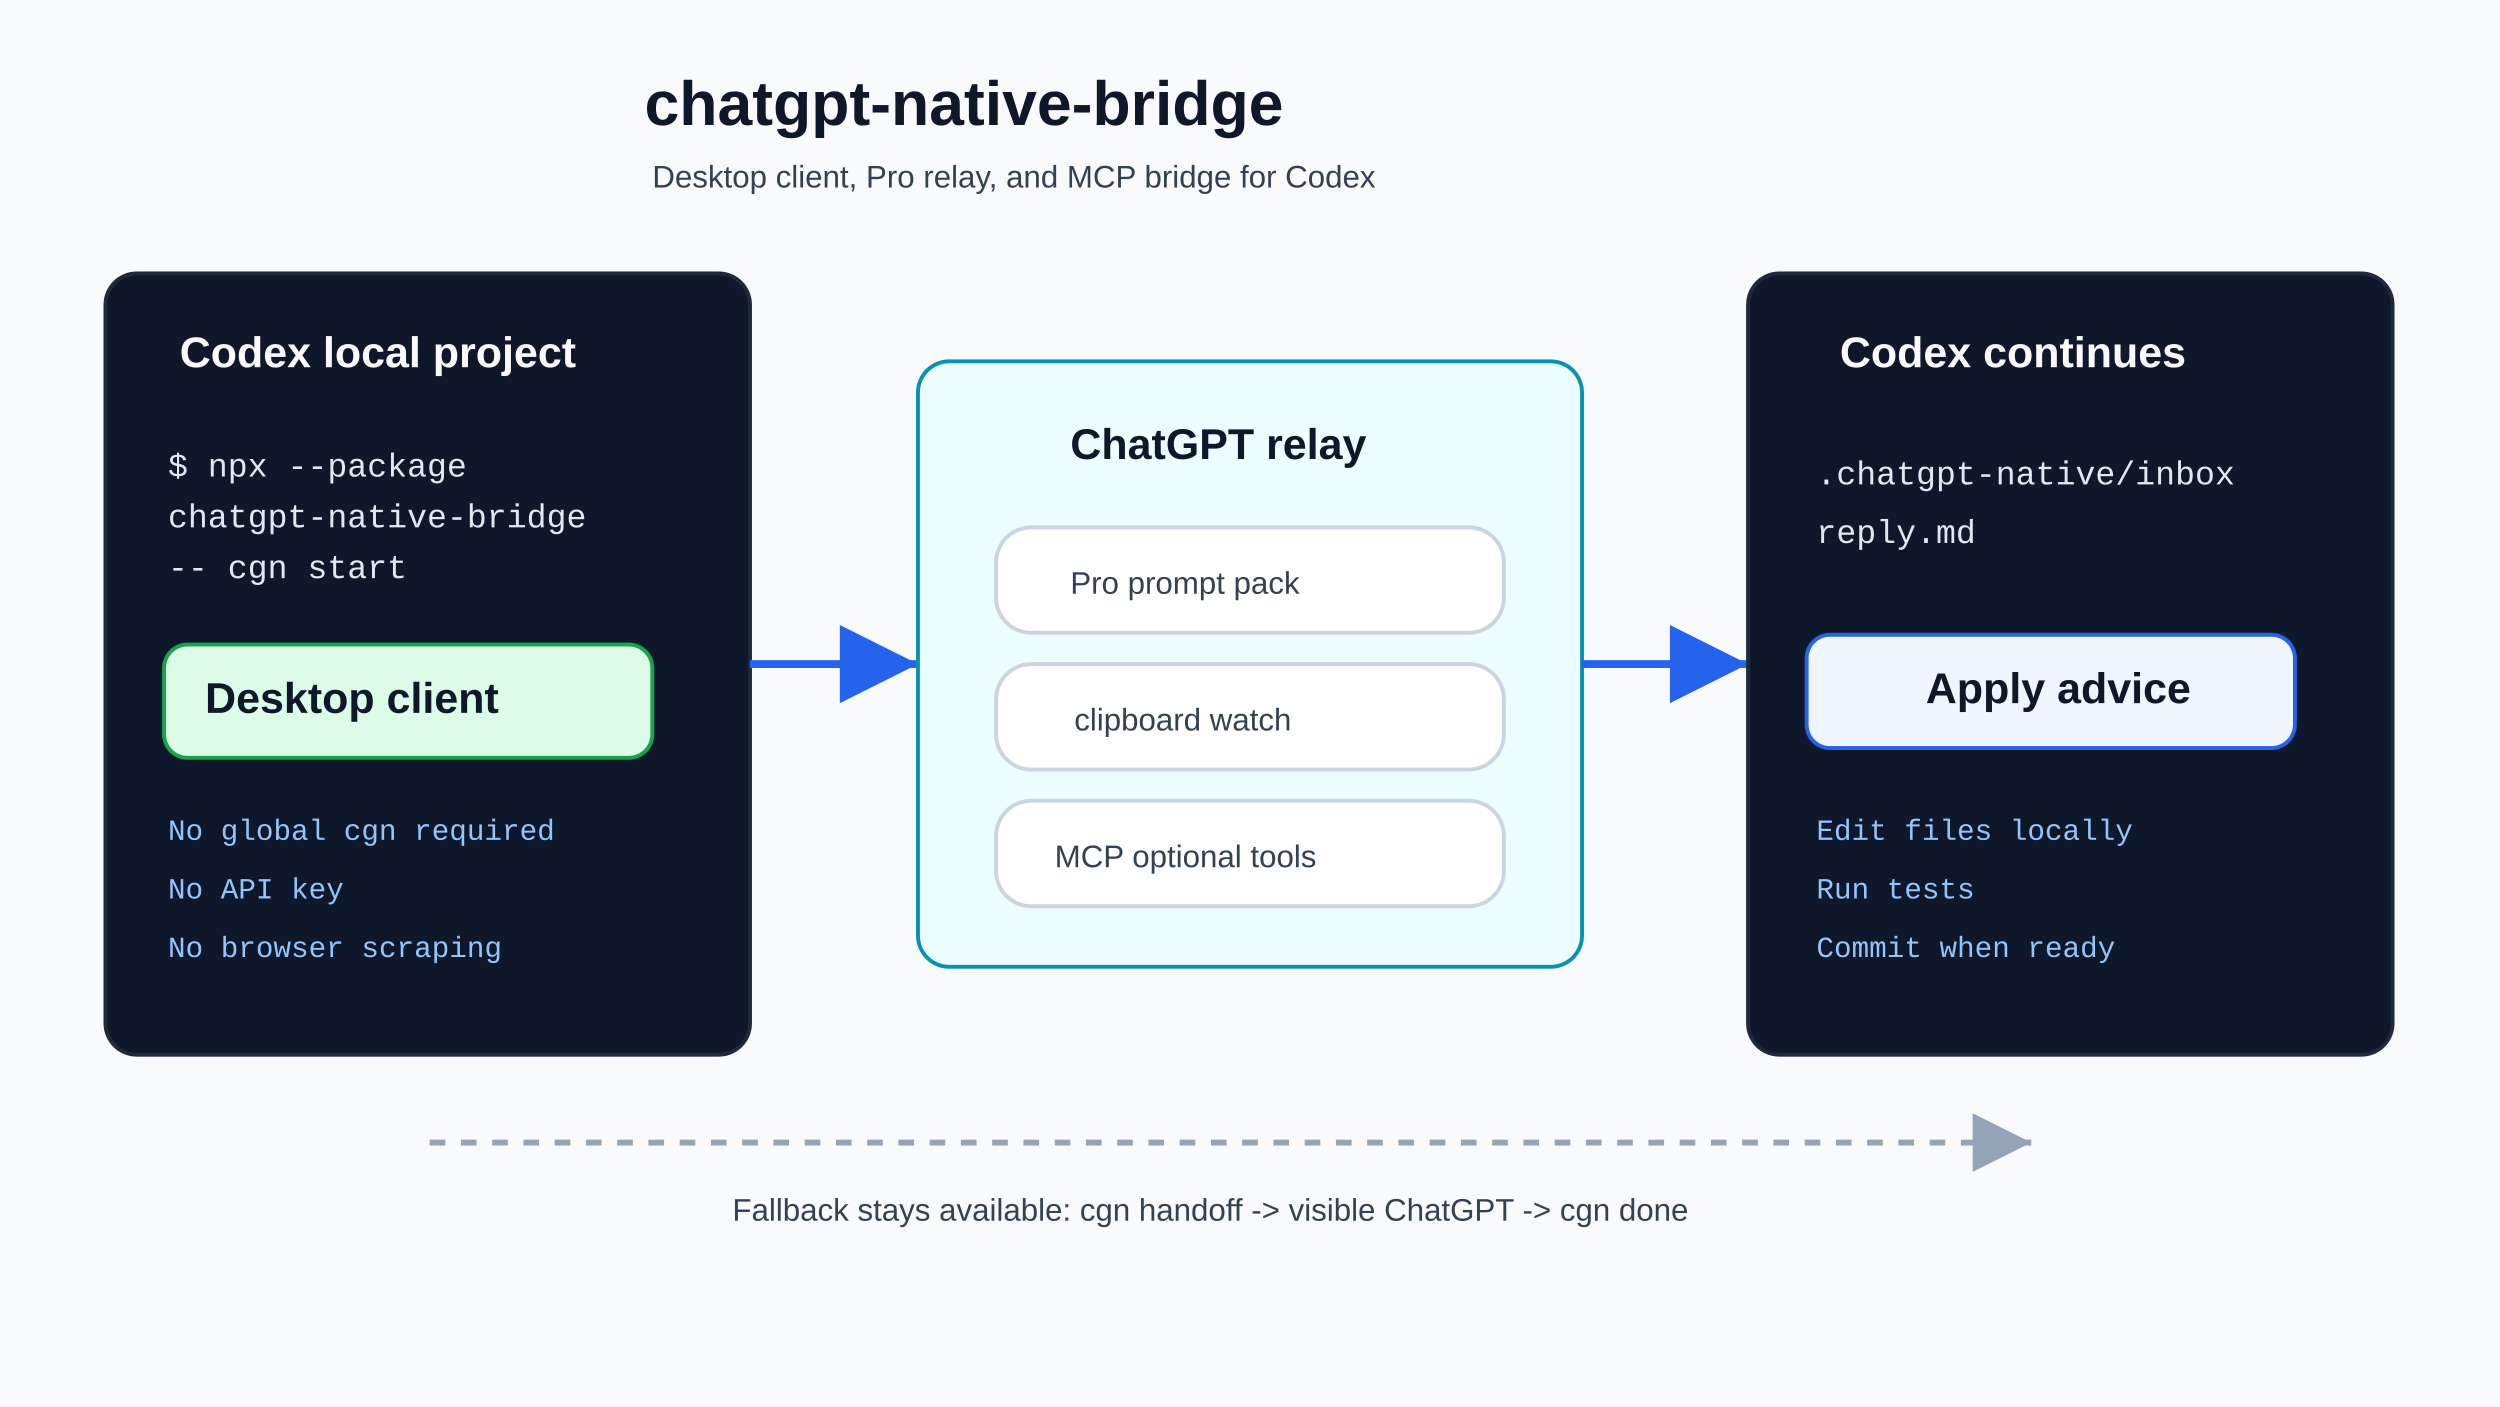
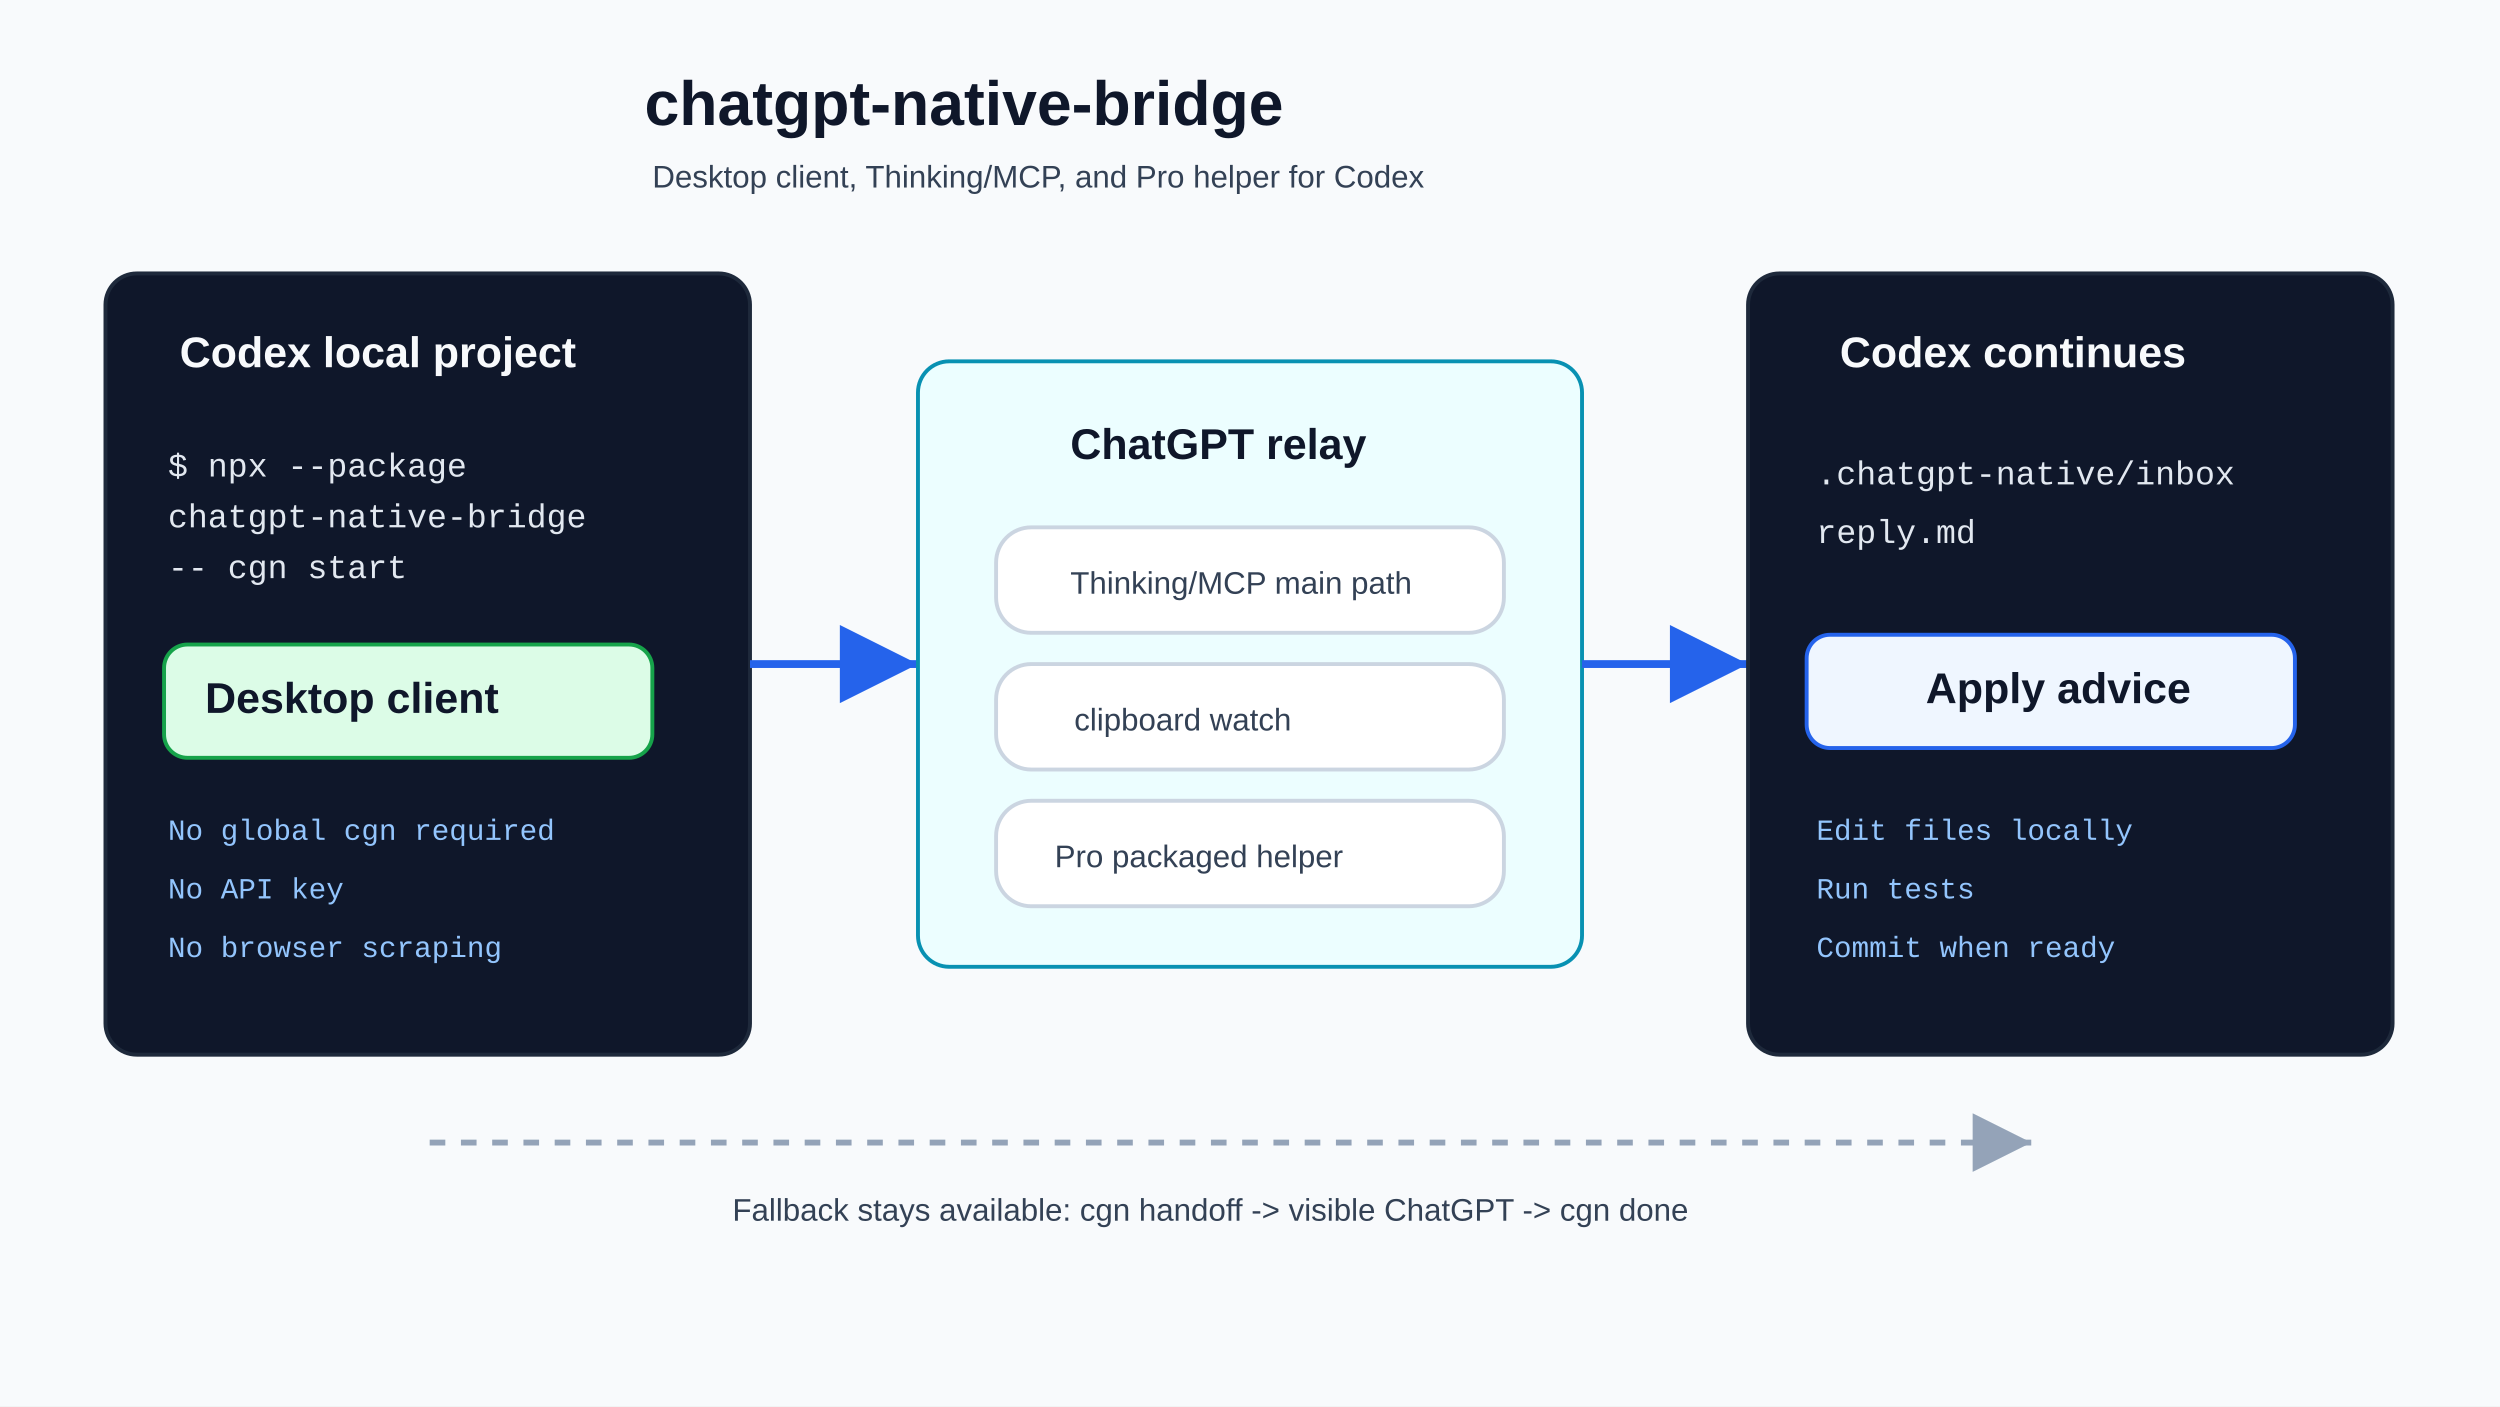
<svg xmlns="http://www.w3.org/2000/svg" width="1280" height="720" viewBox="0 0 1280 720" role="img" aria-labelledby="title desc">
  <defs>
    <style>
      .bg { fill: #f8fafc; }
      .panel { fill: #ffffff; stroke: #cbd5e1; stroke-width: 2; rx: 18; }
      .dark { fill: #0f172a; stroke: #1e293b; stroke-width: 2; rx: 16; }
      .mcp { fill: #ecfeff; stroke: #0891b2; stroke-width: 2; rx: 16; }
      .ok { fill: #dcfce7; stroke: #16a34a; stroke-width: 2; rx: 12; }
      .blue { fill: #eff6ff; stroke: #2563eb; stroke-width: 2; rx: 12; }
      .title { fill: #0f172a; font-family: Arial, sans-serif; font-size: 32px; font-weight: 700; }
      .label { fill: #0f172a; font-family: Arial, sans-serif; font-size: 22px; font-weight: 700; }
      .text { fill: #334155; font-family: Arial, sans-serif; font-size: 16px; }
      .code { fill: #e2e8f0; font-family: Consolas, "Courier New", monospace; font-size: 17px; }
      .code-dim { fill: #93c5fd; font-family: Consolas, "Courier New", monospace; font-size: 15px; }
      .dark-title { fill: #f8fafc; font-family: Arial, sans-serif; font-size: 22px; font-weight: 700; }
      .arrow { stroke: #2563eb; stroke-width: 4; marker-end: url(#arrow); }
      .fallback { stroke: #94a3b8; stroke-width: 3; stroke-dasharray: 8 8; marker-end: url(#arrow-soft); }
    </style>
    <marker id="arrow" markerWidth="14" markerHeight="14" refX="12" refY="7" orient="auto">
      <path d="M2,2 L12,7 L2,12 Z" fill="#2563eb" />
    </marker>
    <marker id="arrow-soft" markerWidth="14" markerHeight="14" refX="12" refY="7" orient="auto">
      <path d="M2,2 L12,7 L2,12 Z" fill="#94a3b8" />
    </marker>
  </defs>
  <rect class="bg" width="1280" height="720" />
  <text class="title" x="330" y="64">chatgpt-native-bridge</text>
-   <text class="text" x="334" y="96">Desktop client, Pro relay, and MCP bridge for Codex</text>
+   <text class="text" x="334" y="96">Desktop client, Thinking/MCP, and Pro helper for Codex</text>
  <rect class="dark" x="54" y="140" width="330" height="400" />
  <text class="dark-title" x="92" y="188">Codex local project</text>
  <text class="code" x="86" y="244">$ npx --package</text>
  <text class="code" x="86" y="270">  chatgpt-native-bridge</text>
  <text class="code" x="86" y="296">  -- cgn start</text>
  <rect class="ok" x="84" y="330" width="250" height="58" />
  <text class="label" x="105" y="365">Desktop client</text>
  <text class="code-dim" x="86" y="430">No global cgn required</text>
  <text class="code-dim" x="86" y="460">No API key</text>
  <text class="code-dim" x="86" y="490">No browser scraping</text>
  <line class="arrow" x1="384" y1="340" x2="470" y2="340" />
  <rect class="mcp" x="470" y="185" width="340" height="310" />
  <text class="label" x="548" y="235">ChatGPT relay</text>
  <rect class="panel" x="510" y="270" width="260" height="54" />
-   <text class="text" x="548" y="304">Pro prompt pack</text>
+   <text class="text" x="548" y="304">Thinking/MCP main path</text>
  <rect class="panel" x="510" y="340" width="260" height="54" />
  <text class="text" x="550" y="374">clipboard watch</text>
  <rect class="panel" x="510" y="410" width="260" height="54" />
-   <text class="text" x="540" y="444">MCP optional tools</text>
+   <text class="text" x="540" y="444">Pro packaged helper</text>
  <line class="arrow" x1="810" y1="340" x2="895" y2="340" />
  <rect class="dark" x="895" y="140" width="330" height="400" />
  <text class="dark-title" x="942" y="188">Codex continues</text>
  <text class="code" x="930" y="248">.chatgpt-native/inbox</text>
  <text class="code" x="930" y="278">reply.md</text>
  <rect class="blue" x="925" y="325" width="250" height="58" />
  <text class="label" x="986" y="360">Apply advice</text>
  <text class="code-dim" x="930" y="430">Edit files locally</text>
  <text class="code-dim" x="930" y="460">Run tests</text>
  <text class="code-dim" x="930" y="490">Commit when ready</text>
  <line class="fallback" x1="220" y1="585" x2="1040" y2="585" />
  <text class="text" x="375" y="625">Fallback stays available: cgn handoff -&gt; visible ChatGPT -&gt; cgn done</text>
</svg>
